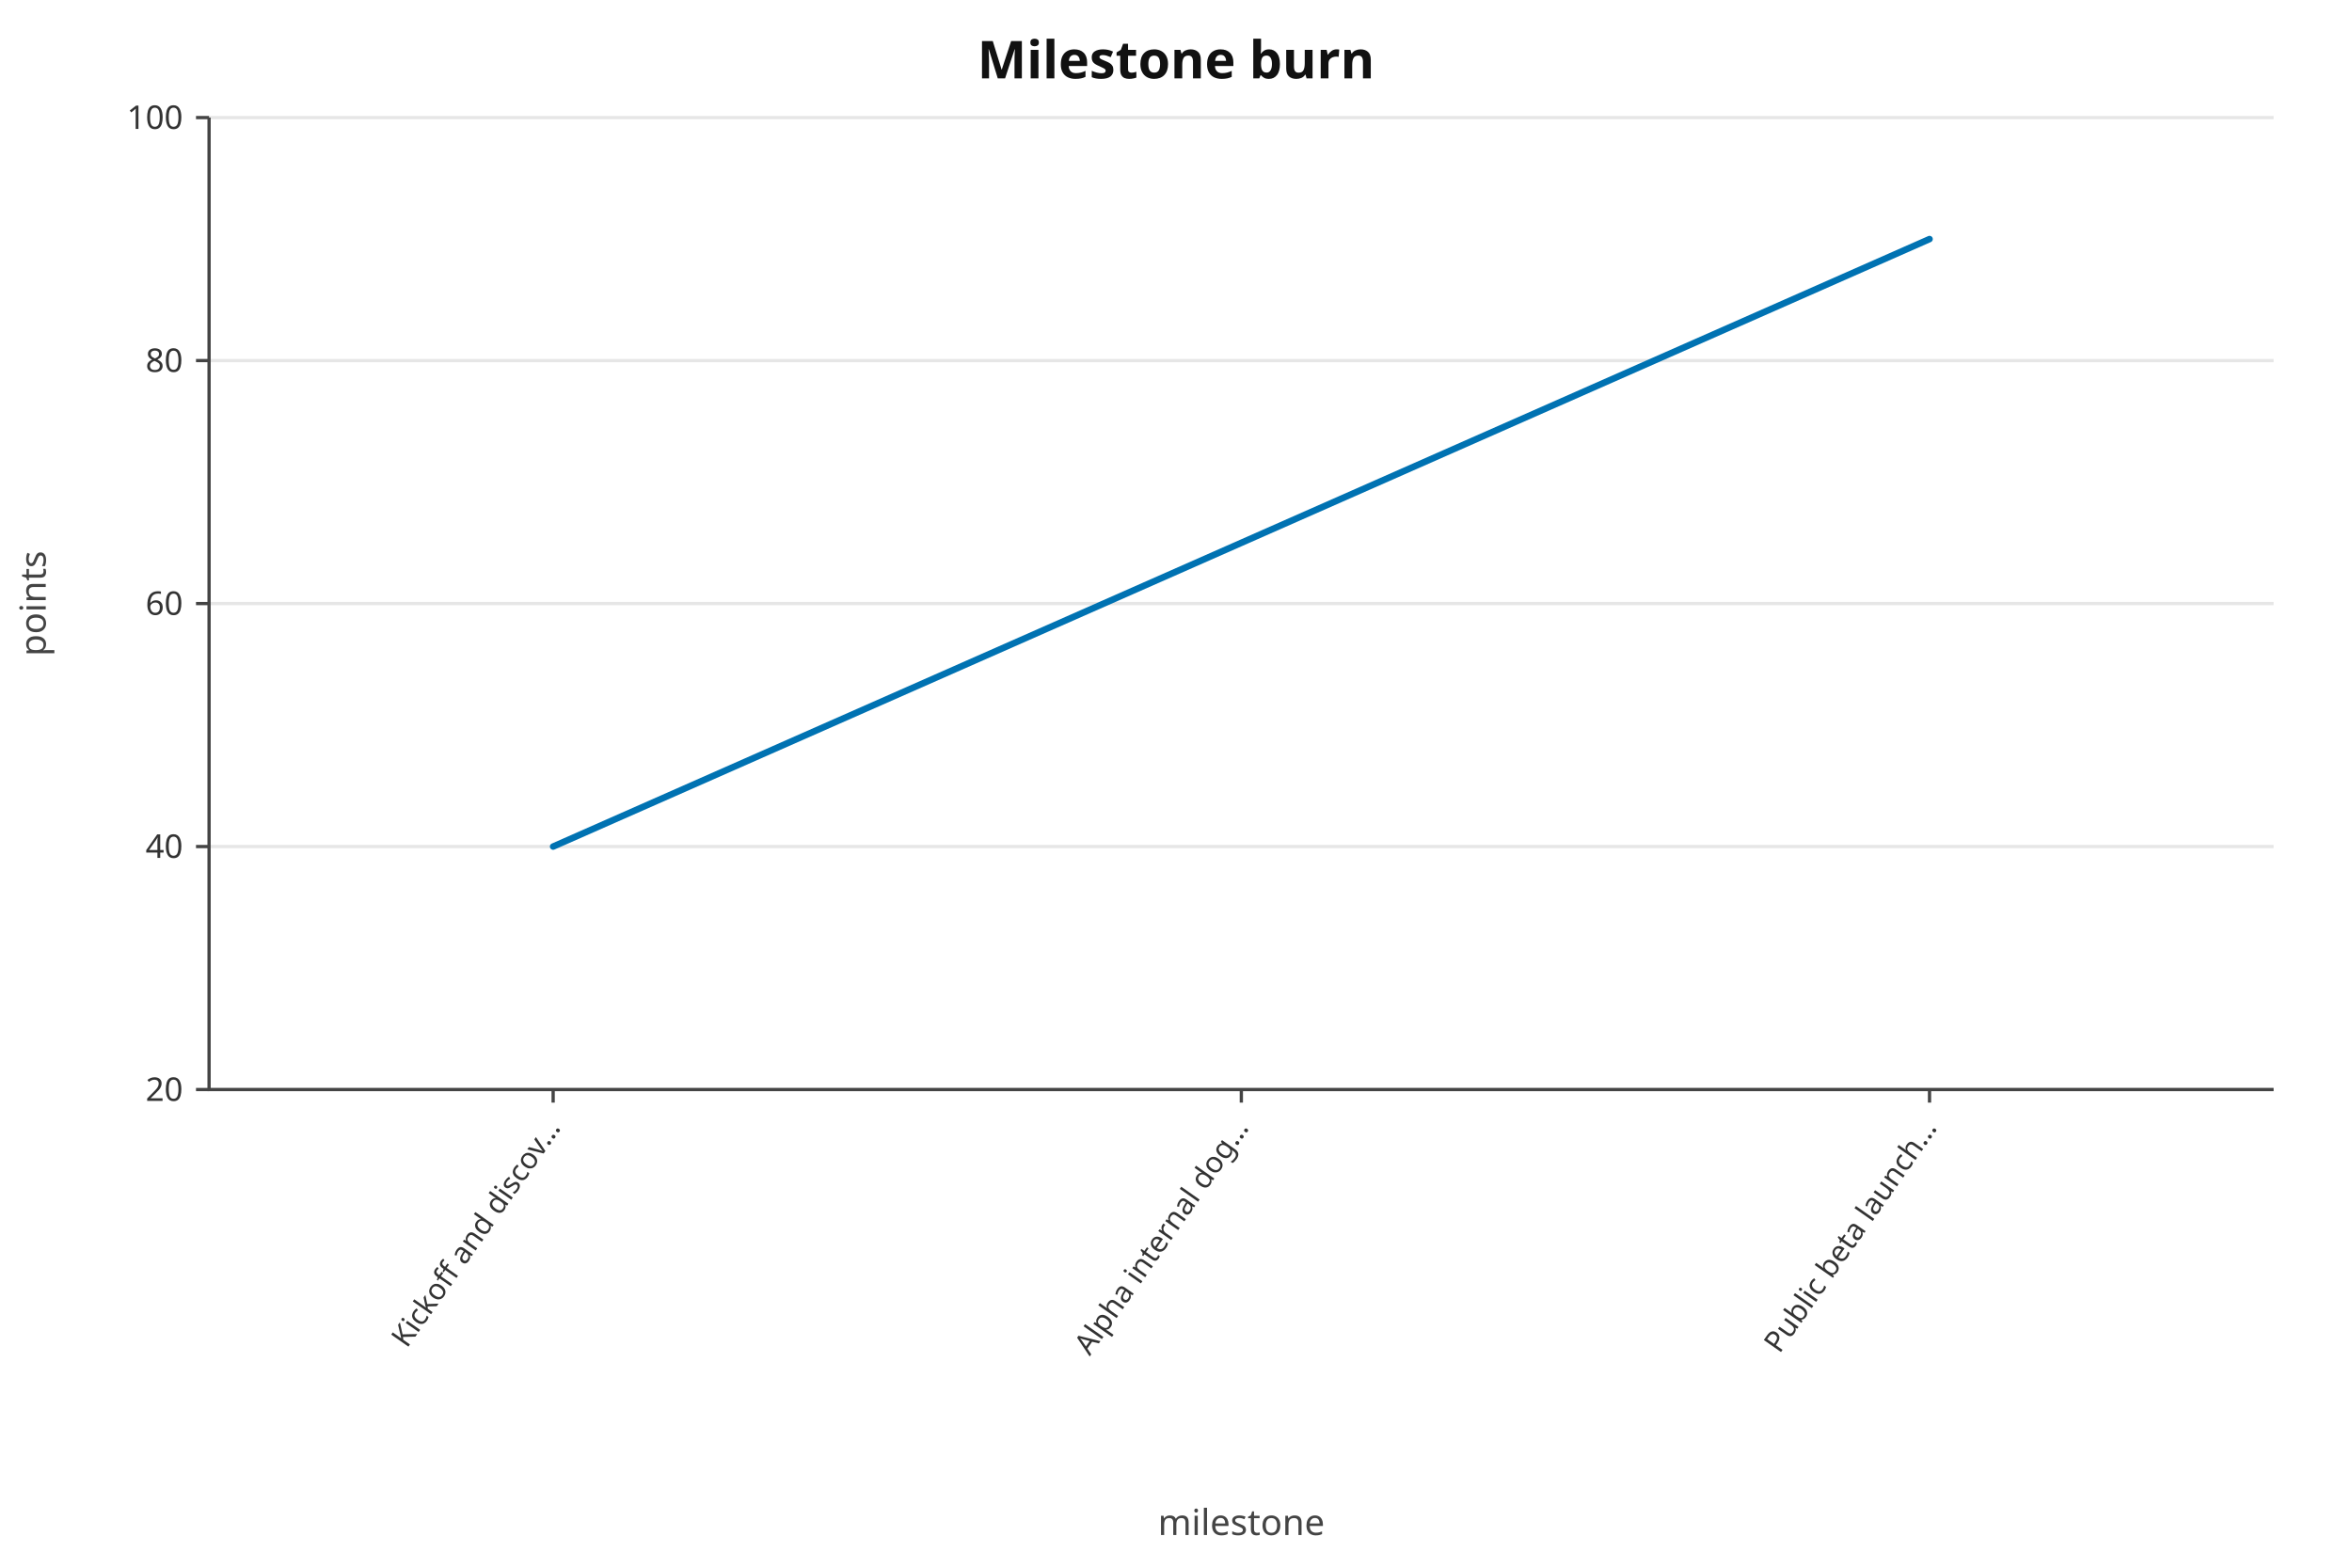
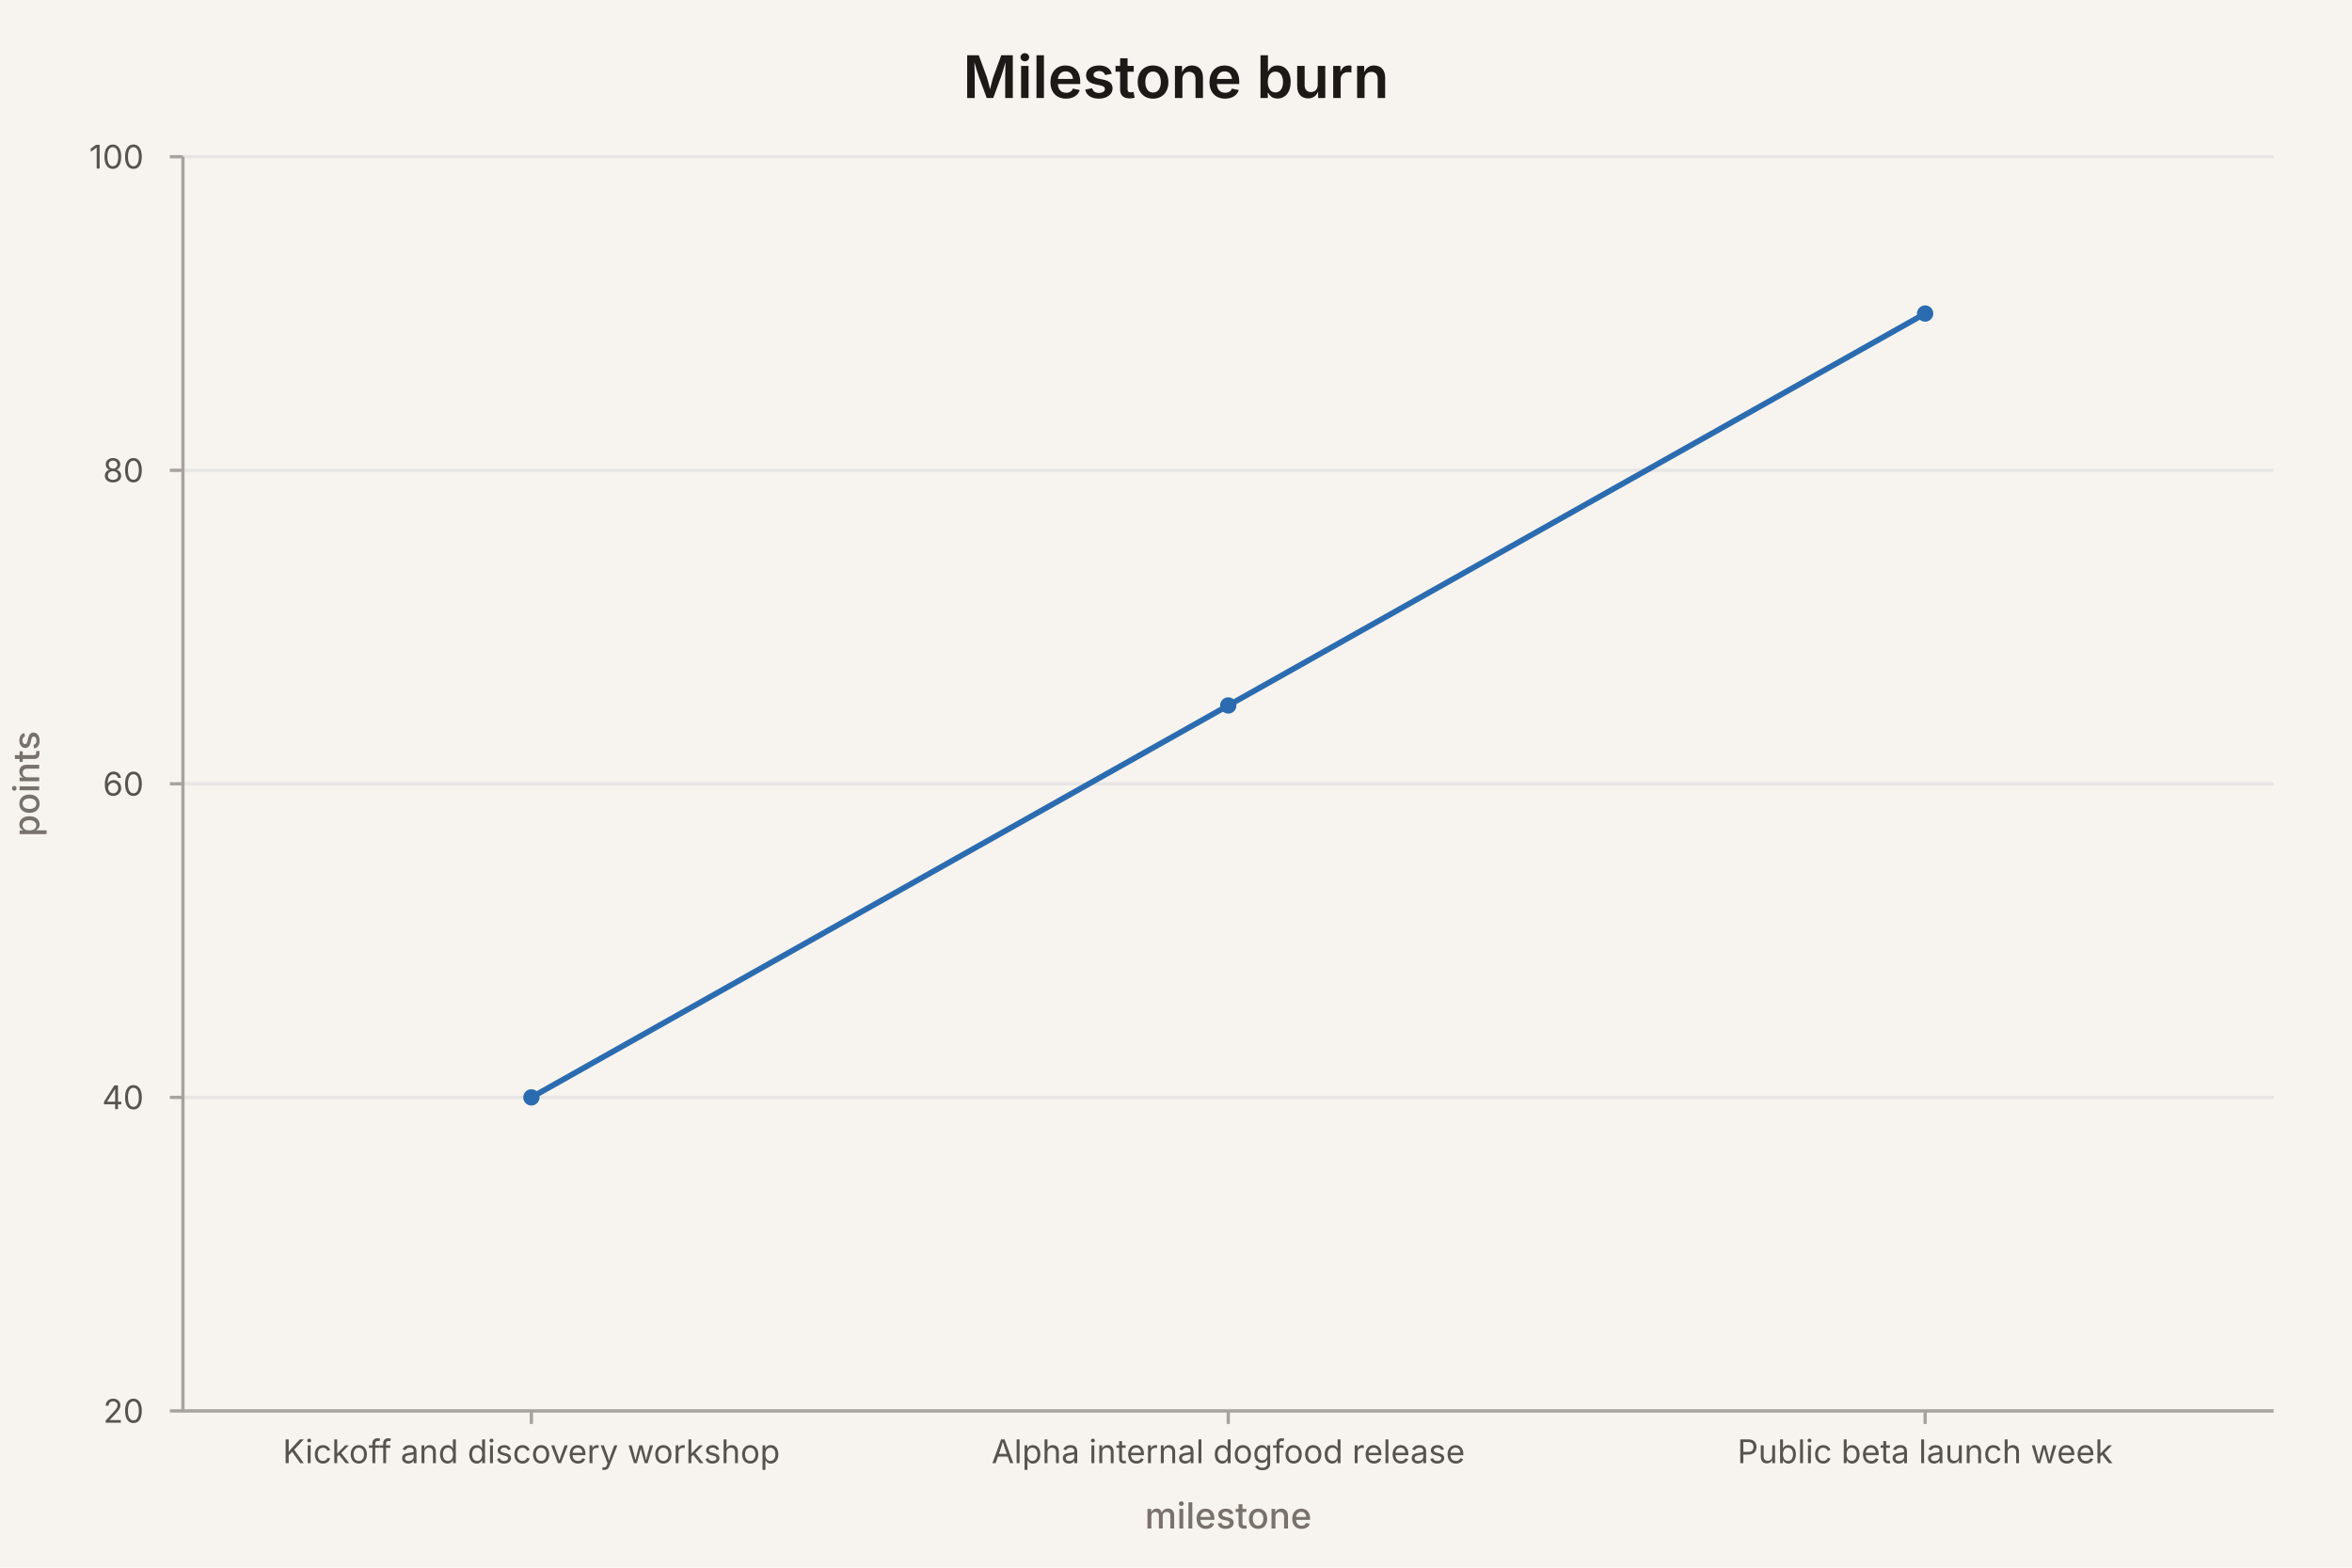
- <svg xmlns="http://www.w3.org/2000/svg" width="720" height="480" viewBox="0 0 720 480" role="img" aria-label="line chart: Milestone burn, 3 rows" aria-labelledby="mv-75331df514bdc1ab-title" aria-describedby="mv-75331df514bdc1ab-desc" data-markvis="2" data-chart-type="line" data-id="mv-75331df514bdc1ab" font-family="ui-sans-serif, system-ui, sans-serif" font-size="12" fill="#222222">
-   <text x="360" y="24" text-anchor="middle" font-size="16" font-weight="600" fill="#111111">Milestone burn</text>
-   <g fill="none" stroke="#e6e6e6" stroke-width="1">
-     <line x1="64" x2="696" y1="333.6" y2="333.6" />
-     <line x1="64" x2="696" y1="259.2" y2="259.2" />
-     <line x1="64" x2="696" y1="184.8" y2="184.8" />
-     <line x1="64" x2="696" y1="110.4" y2="110.4" />
-     <line x1="64" x2="696" y1="36" y2="36" />
+ <svg xmlns="http://www.w3.org/2000/svg" width="720" height="480" viewBox="0 0 720 480" role="img" aria-label="line chart: Milestone burn, 3 rows" aria-labelledby="mv-75331df514bdc1ab-title" aria-describedby="mv-75331df514bdc1ab-desc" data-markvis="2" data-chart-type="line" data-id="mv-75331df514bdc1ab" font-family="ui-sans-serif, system-ui, -apple-system, &quot;Segoe UI&quot;, sans-serif" font-size="12" fill="#1C1917">
+   <rect width="100%" height="100%" fill="#F7F4EF" />
+   <text x="360" y="30" text-anchor="middle" font-size="18" font-weight="600" fill="#1C1917">Milestone burn</text>
+   <g fill="none" stroke="#E7E5E4" stroke-width="1">
+     <line x1="56" x2="696" y1="432" y2="432" />
+     <line x1="56" x2="696" y1="336" y2="336" />
+     <line x1="56" x2="696" y1="240" y2="240" />
+     <line x1="56" x2="696" y1="144" y2="144" />
+     <line x1="56" x2="696" y1="48" y2="48" />
  </g>
-   <path d="M64 36 L64 333.6 L696 333.6" fill="none" stroke="#444444" stroke-width="1" />
-   <g fill="#333333" font-size="10">
-     <line x1="60" x2="64" y1="333.6" y2="333.6" stroke="#444444" />
-     <text x="56" y="333.6" text-anchor="end" dominant-baseline="middle">20</text>
-     <line x1="60" x2="64" y1="259.2" y2="259.2" stroke="#444444" />
-     <text x="56" y="259.2" text-anchor="end" dominant-baseline="middle">40</text>
-     <line x1="60" x2="64" y1="184.8" y2="184.8" stroke="#444444" />
-     <text x="56" y="184.8" text-anchor="end" dominant-baseline="middle">60</text>
-     <line x1="60" x2="64" y1="110.4" y2="110.4" stroke="#444444" />
-     <text x="56" y="110.4" text-anchor="end" dominant-baseline="middle">80</text>
-     <line x1="60" x2="64" y1="36" y2="36" stroke="#444444" />
-     <text x="56" y="36" text-anchor="end" dominant-baseline="middle">100</text>
-     <line x1="169.33" x2="169.33" y1="333.6" y2="337.6" stroke="#444444" />
-     <text x="169.33" y="343.6" text-anchor="end" dominant-baseline="middle" font-size="9" transform="rotate(-55 169.33 343.6)" data-full-label="Kickoff and discovery workshop">Kickoff and discov…</text>
-     <line x1="380" x2="380" y1="333.6" y2="337.6" stroke="#444444" />
-     <text x="380" y="343.6" text-anchor="end" dominant-baseline="middle" font-size="9" transform="rotate(-55 380 343.6)" data-full-label="Alpha internal dogfood release">Alpha internal dog…</text>
-     <line x1="590.67" x2="590.67" y1="333.6" y2="337.6" stroke="#444444" />
-     <text x="590.67" y="343.6" text-anchor="end" dominant-baseline="middle" font-size="9" transform="rotate(-55 590.67 343.6)" data-full-label="Public beta launch week">Public beta launch…</text>
+   <path d="M56 48 L56 432 L696 432" fill="none" stroke="#A8A29E" stroke-width="1" />
+   <g fill="#57534E" font-size="10" font-weight="400">
+     <line x1="52" x2="56" y1="432" y2="432" stroke="#A8A29E" />
+     <text x="44" y="432" text-anchor="end" dominant-baseline="middle">20</text>
+     <line x1="52" x2="56" y1="336" y2="336" stroke="#A8A29E" />
+     <text x="44" y="336" text-anchor="end" dominant-baseline="middle">40</text>
+     <line x1="52" x2="56" y1="240" y2="240" stroke="#A8A29E" />
+     <text x="44" y="240" text-anchor="end" dominant-baseline="middle">60</text>
+     <line x1="52" x2="56" y1="144" y2="144" stroke="#A8A29E" />
+     <text x="44" y="144" text-anchor="end" dominant-baseline="middle">80</text>
+     <line x1="52" x2="56" y1="48" y2="48" stroke="#A8A29E" />
+     <text x="44" y="48" text-anchor="end" dominant-baseline="middle">100</text>
+     <line x1="162.67" x2="162.67" y1="432" y2="436" stroke="#A8A29E" />
+     <text x="162.67" y="448" text-anchor="middle" font-size="10" data-full-label="Kickoff and discovery workshop">Kickoff and discovery workshop</text>
+     <line x1="376" x2="376" y1="432" y2="436" stroke="#A8A29E" />
+     <text x="376" y="448" text-anchor="middle" font-size="10" data-full-label="Alpha internal dogfood release">Alpha internal dogfood release</text>
+     <line x1="589.33" x2="589.33" y1="432" y2="436" stroke="#A8A29E" />
+     <text x="589.33" y="448" text-anchor="middle" font-size="10" data-full-label="Public beta launch week">Public beta launch week</text>
  </g>
-   <text x="14" y="184.8" text-anchor="middle" font-size="11" fill="#444444" transform="rotate(-90 14 184.8)">points</text>
-   <text x="380" y="470" text-anchor="middle" font-size="11" fill="#444444">milestone</text>
+   <text x="12" y="240" text-anchor="middle" font-size="11" font-weight="500" fill="#78716C" transform="rotate(-90 12 240)">points</text>
+   <text x="376" y="468" text-anchor="middle" font-size="11" font-weight="500" fill="#78716C">milestone</text>
  <g fill="none">
-     <path d="M169.33 259.2 L380 166.2 L590.67 73.2" fill="none" stroke="#0072B2" stroke-width="2" stroke-linejoin="round" stroke-linecap="round" data-series="points" />
+     <path d="M162.67 336 L376 216 L589.33 96" fill="none" stroke="#2B6CB0" stroke-width="1.75" stroke-linejoin="round" stroke-linecap="round" data-series="points" />
+     <circle cx="162.67" cy="336" r="2.5" fill="#2B6CB0" stroke="none" data-series="points" />
+     <circle cx="376" cy="216" r="2.5" fill="#2B6CB0" stroke="none" data-series="points" />
+     <circle cx="589.33" cy="96" r="2.5" fill="#2B6CB0" stroke="none" data-series="points" />
  </g>
</svg>
